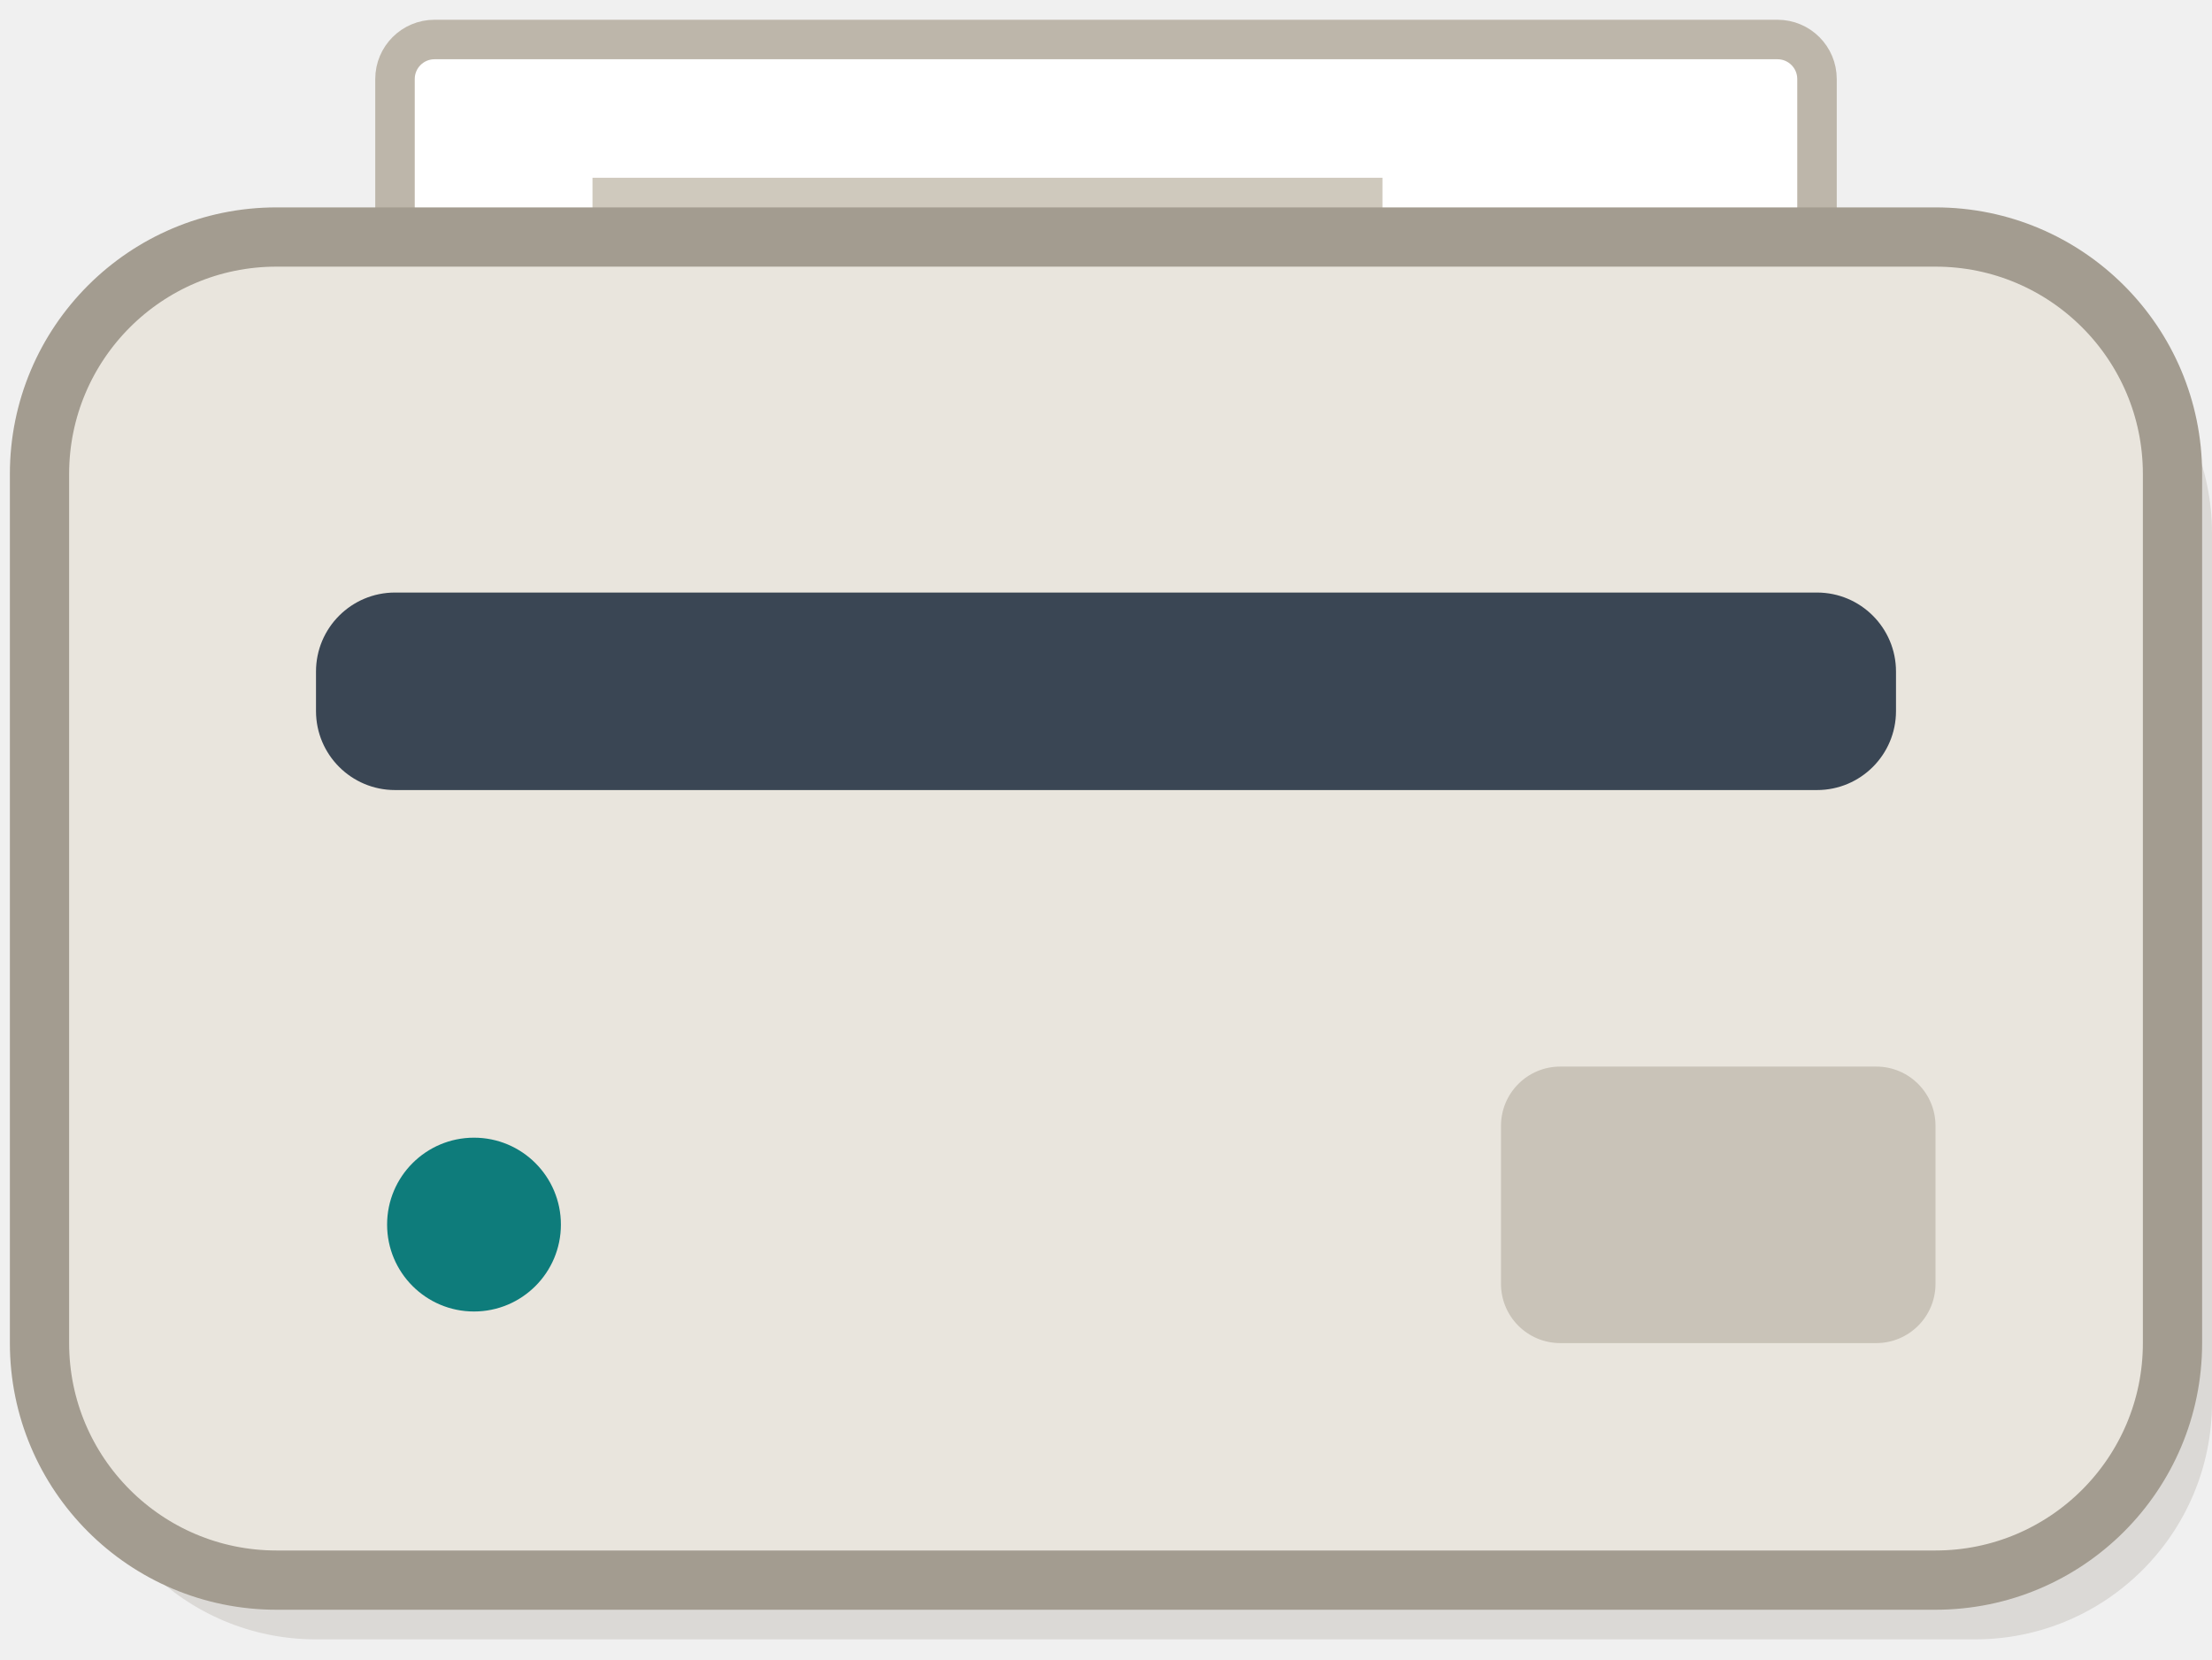
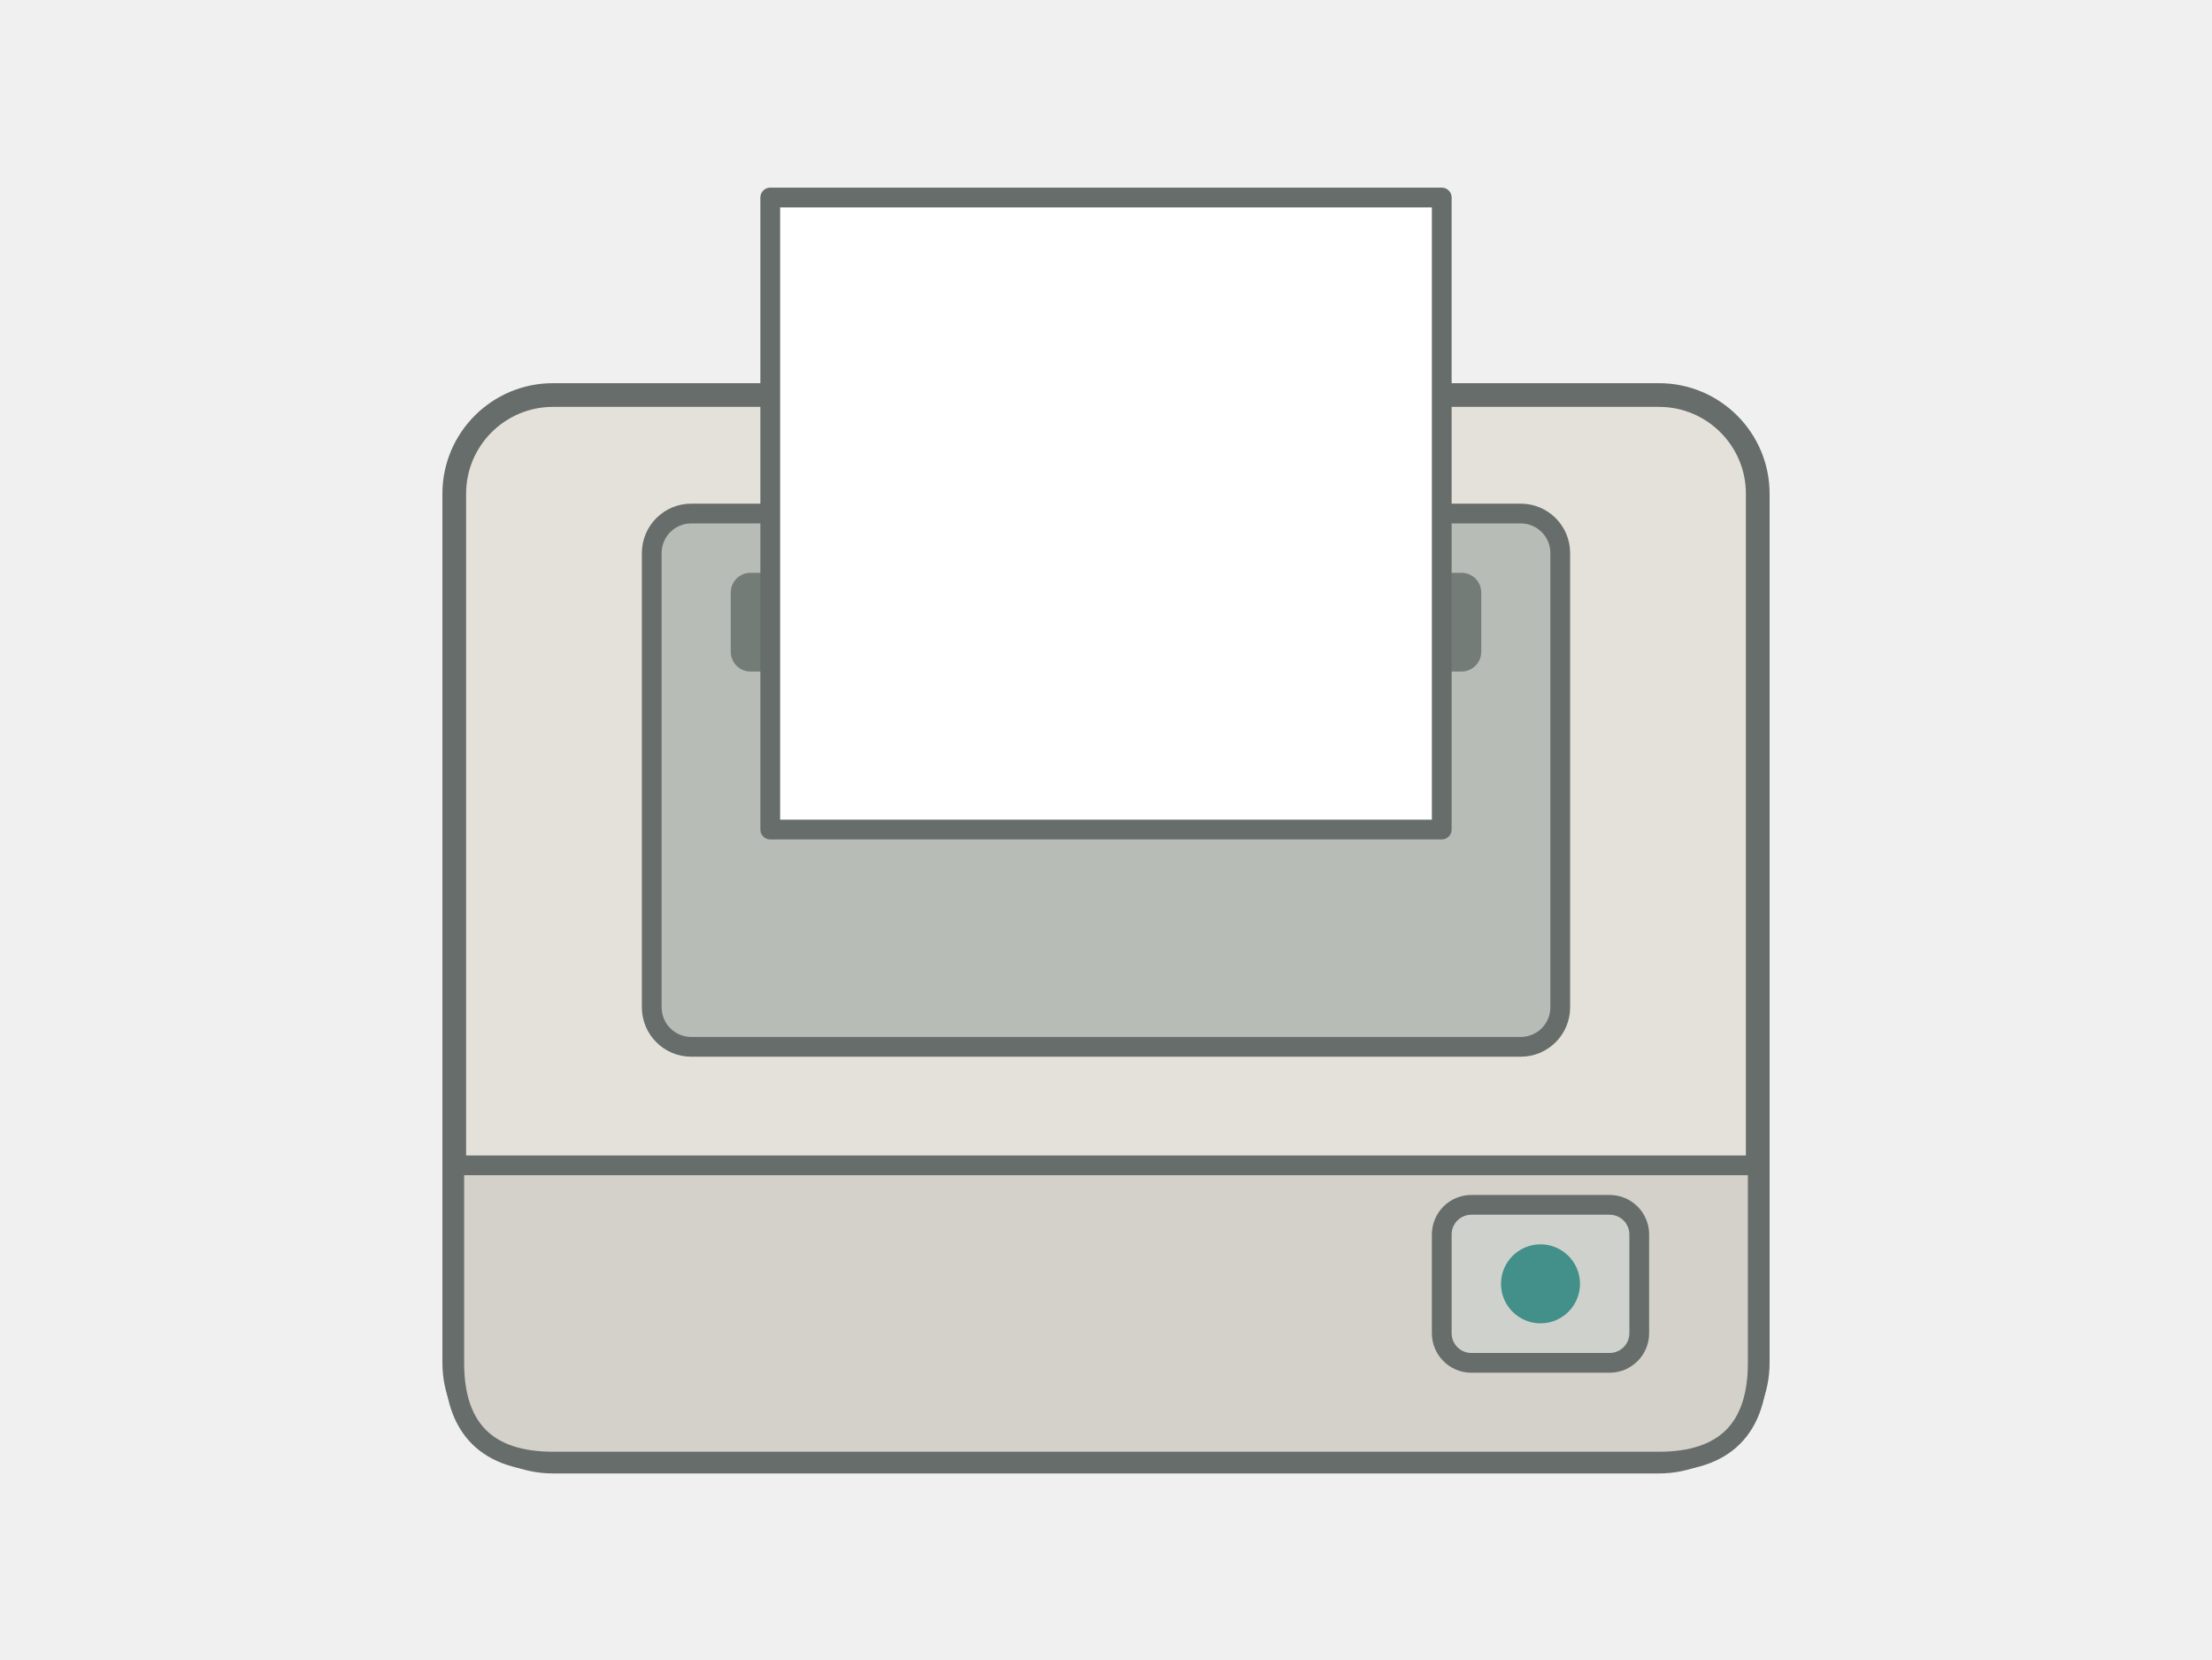
- <svg xmlns="http://www.w3.org/2000/svg" viewBox="0 0 56 42">
-   <rect x="2" y="7.5" width="54" height="34" rx="6" fill="#3B2A15" opacity=".12" />
-   <rect x="10" y="1" width="36" height="13" rx="1" fill="#fff" stroke="#BDB6AA" />
-   <path d="M15 5h20M15 8h14" stroke="#CFC9BD" stroke-width="1" />
-   <rect x="1" y="6" width="54" height="34" rx="6" fill="#E9E5DD" stroke="#A39C90" stroke-width="1.5" />
-   <rect x="8" y="15" width="40" height="5" rx="2" fill="#3A4654" />
-   <rect x="38" y="27" width="11" height="7" rx="1.5" fill="#C9C3B8" />
-   <circle cx="12" cy="31" r="2.2" fill="#0E7C7B" />
+ <svg xmlns="http://www.w3.org/2000/svg" width="112" height="84" viewBox="0 0 112 84" fill="none">
+   <g clip-path="url(#clip0_4_503)">
+     <path d="M84 20H28C25.239 20 23 22.239 23 25V69C23 71.761 25.239 74 28 74H84C86.761 74 89 71.761 89 69V25C89 22.239 86.761 20 84 20Z" fill="#E4E1DA" stroke="#666D6B" stroke-width="1.2" />
+     <path d="M23 59H89V69C89 72.333 87.333 74 84 74H28C24.667 74 23 72.333 23 69V59Z" fill="#D3D1CA" stroke="#666D6B" />
+     <path d="M77 26H35C33.895 26 33 26.895 33 28V51C33 52.105 33.895 53 35 53H77C78.105 53 79 52.105 79 51V28C79 26.895 78.105 26 77 26Z" fill="#B8BCB7" stroke="#666D6B" />
+     <path d="M74 29H38C37.448 29 37 29.448 37 30V33C37 33.552 37.448 34 38 34H74C74.552 34 75 33.552 75 33V30C75 29.448 74.552 29 74 29Z" fill="#747C78" />
+     <path d="M39 10H73V42H39V10Z" fill="white" stroke="#666D6B" stroke-linejoin="round" />
+     <path d="M81.5 61H74.5C73.672 61 73 61.672 73 62.5V67.5C73 68.328 73.672 69 74.5 69H81.5C82.328 69 83 68.328 83 67.5V62.5C83 61.672 82.328 61 81.5 61Z" fill="#CFD2CC" stroke="#666D6B" />
+     <path d="M78 67C79.105 67 80 66.105 80 65C80 63.895 79.105 63 78 63C76.895 63 76 63.895 76 65C76 66.105 76.895 67 78 67Z" fill="#438F89" />
+   </g>
+   <defs>
+     <clipPath id="clip0_4_503">
+       <rect width="112" height="84" fill="white" />
+     </clipPath>
+   </defs>
</svg>
